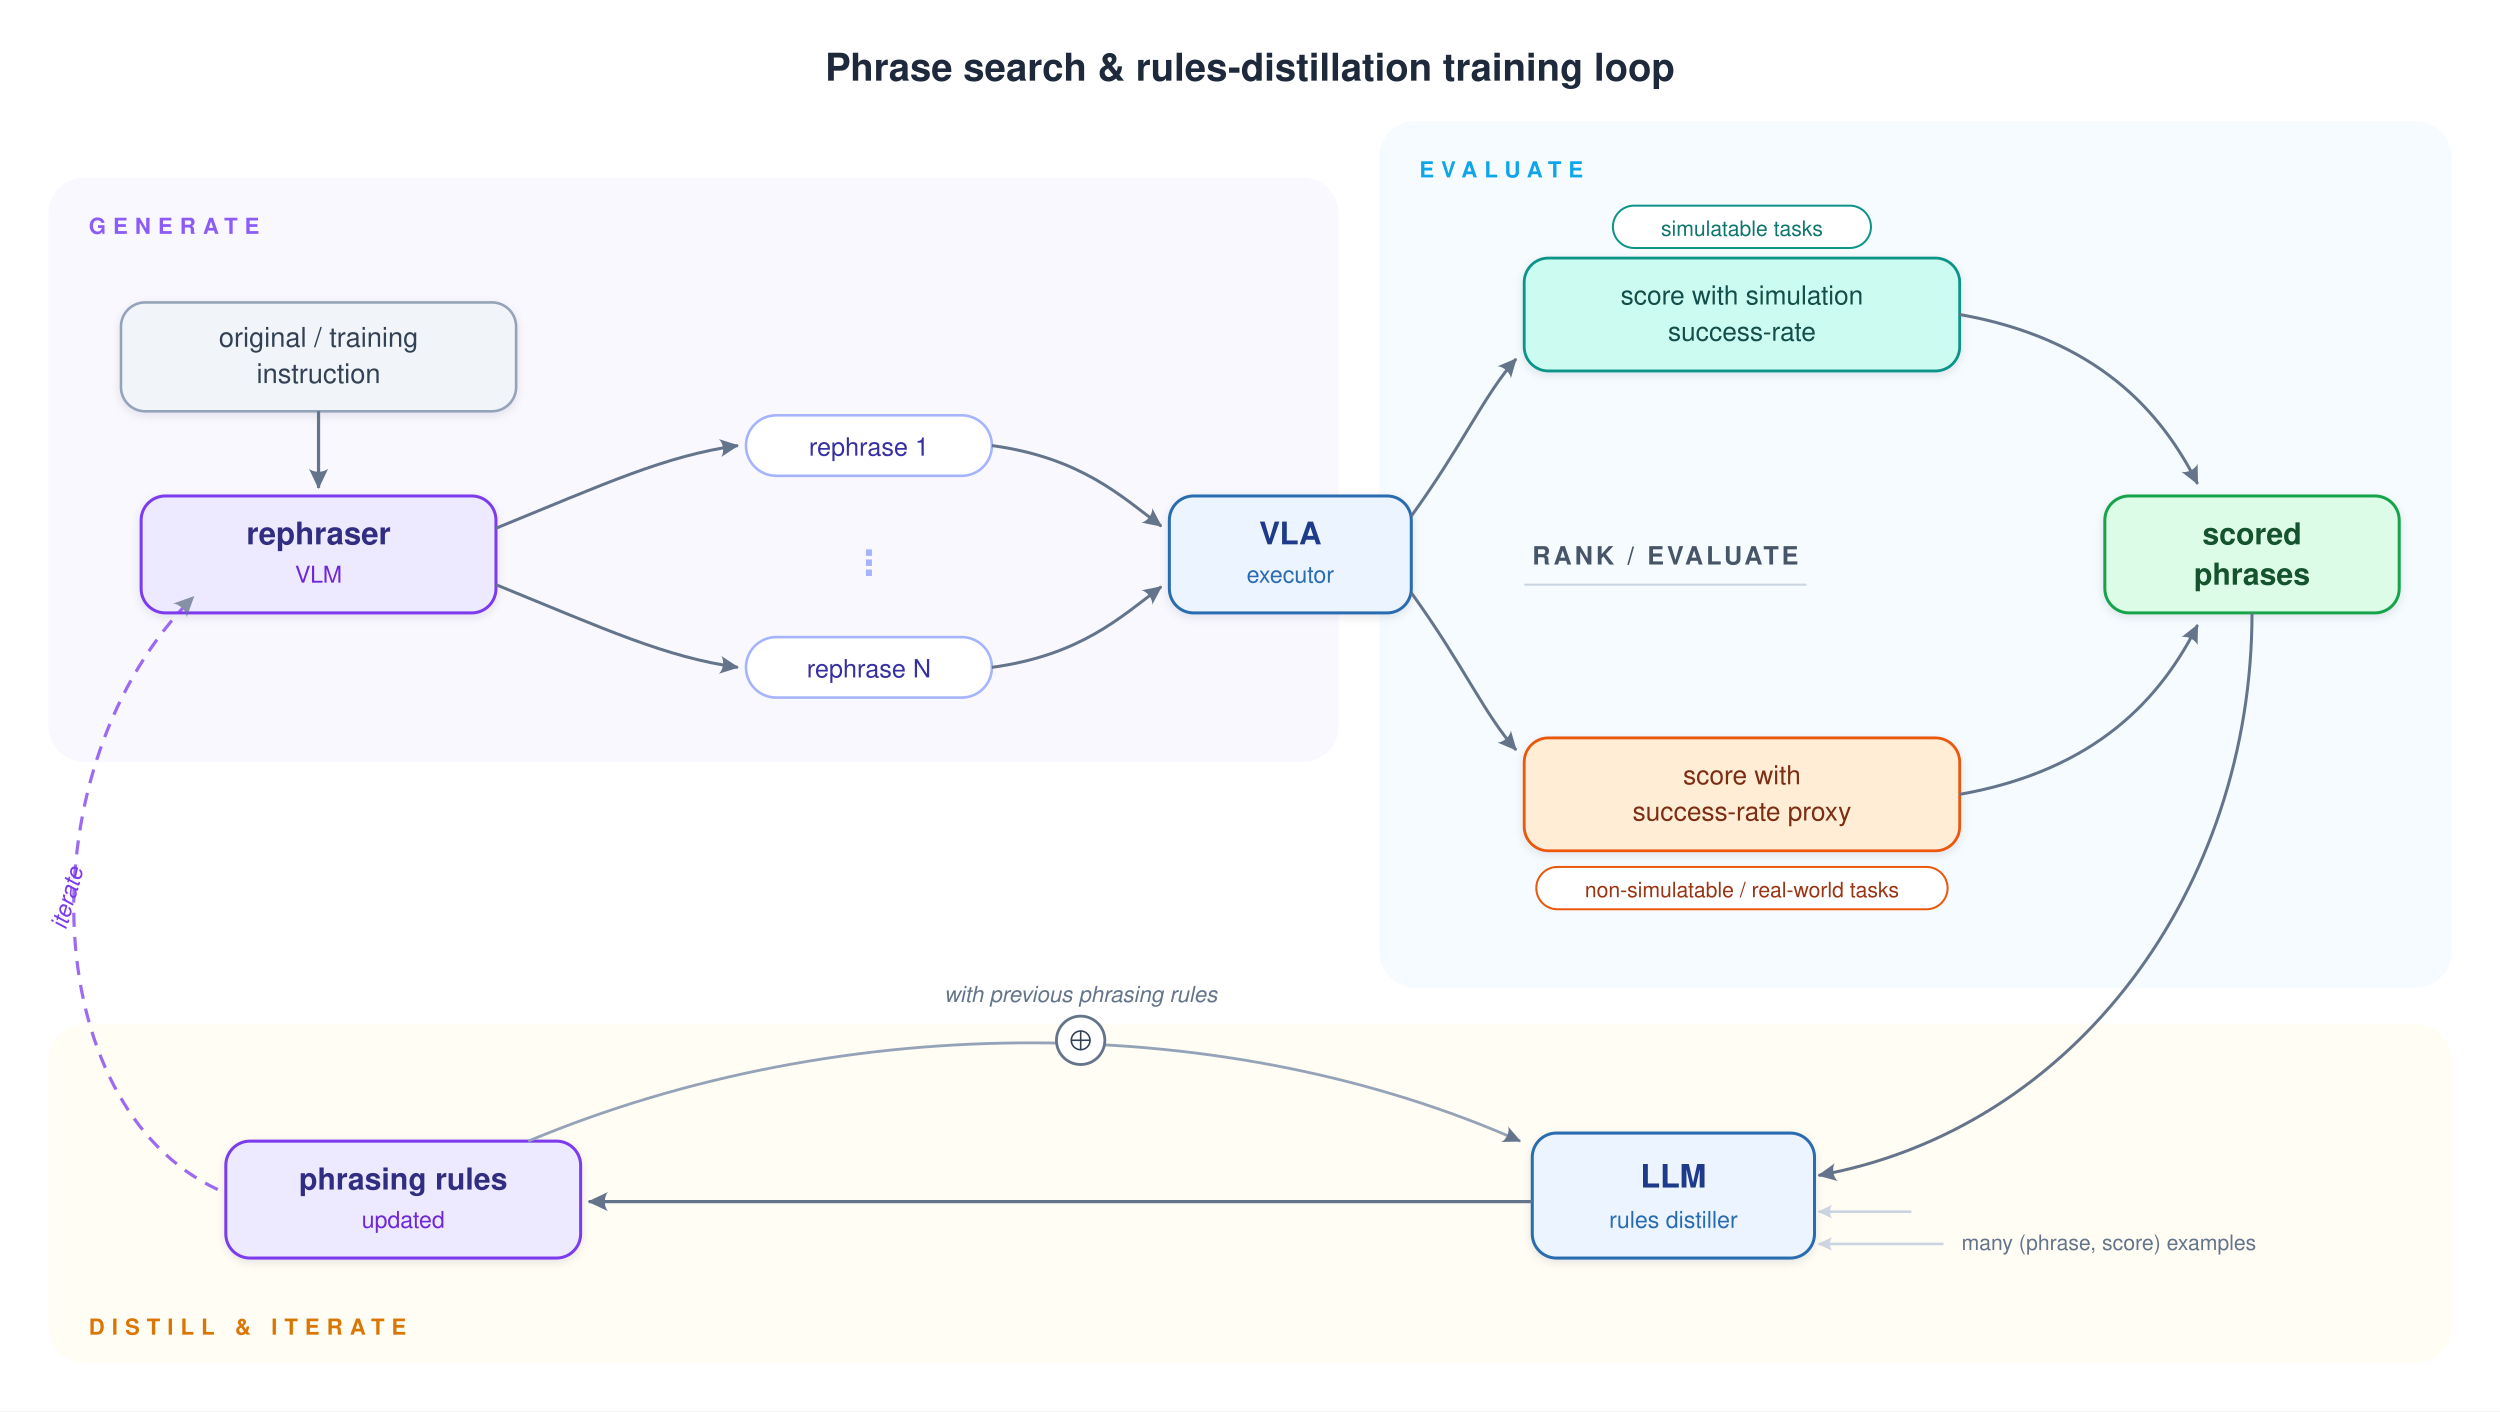
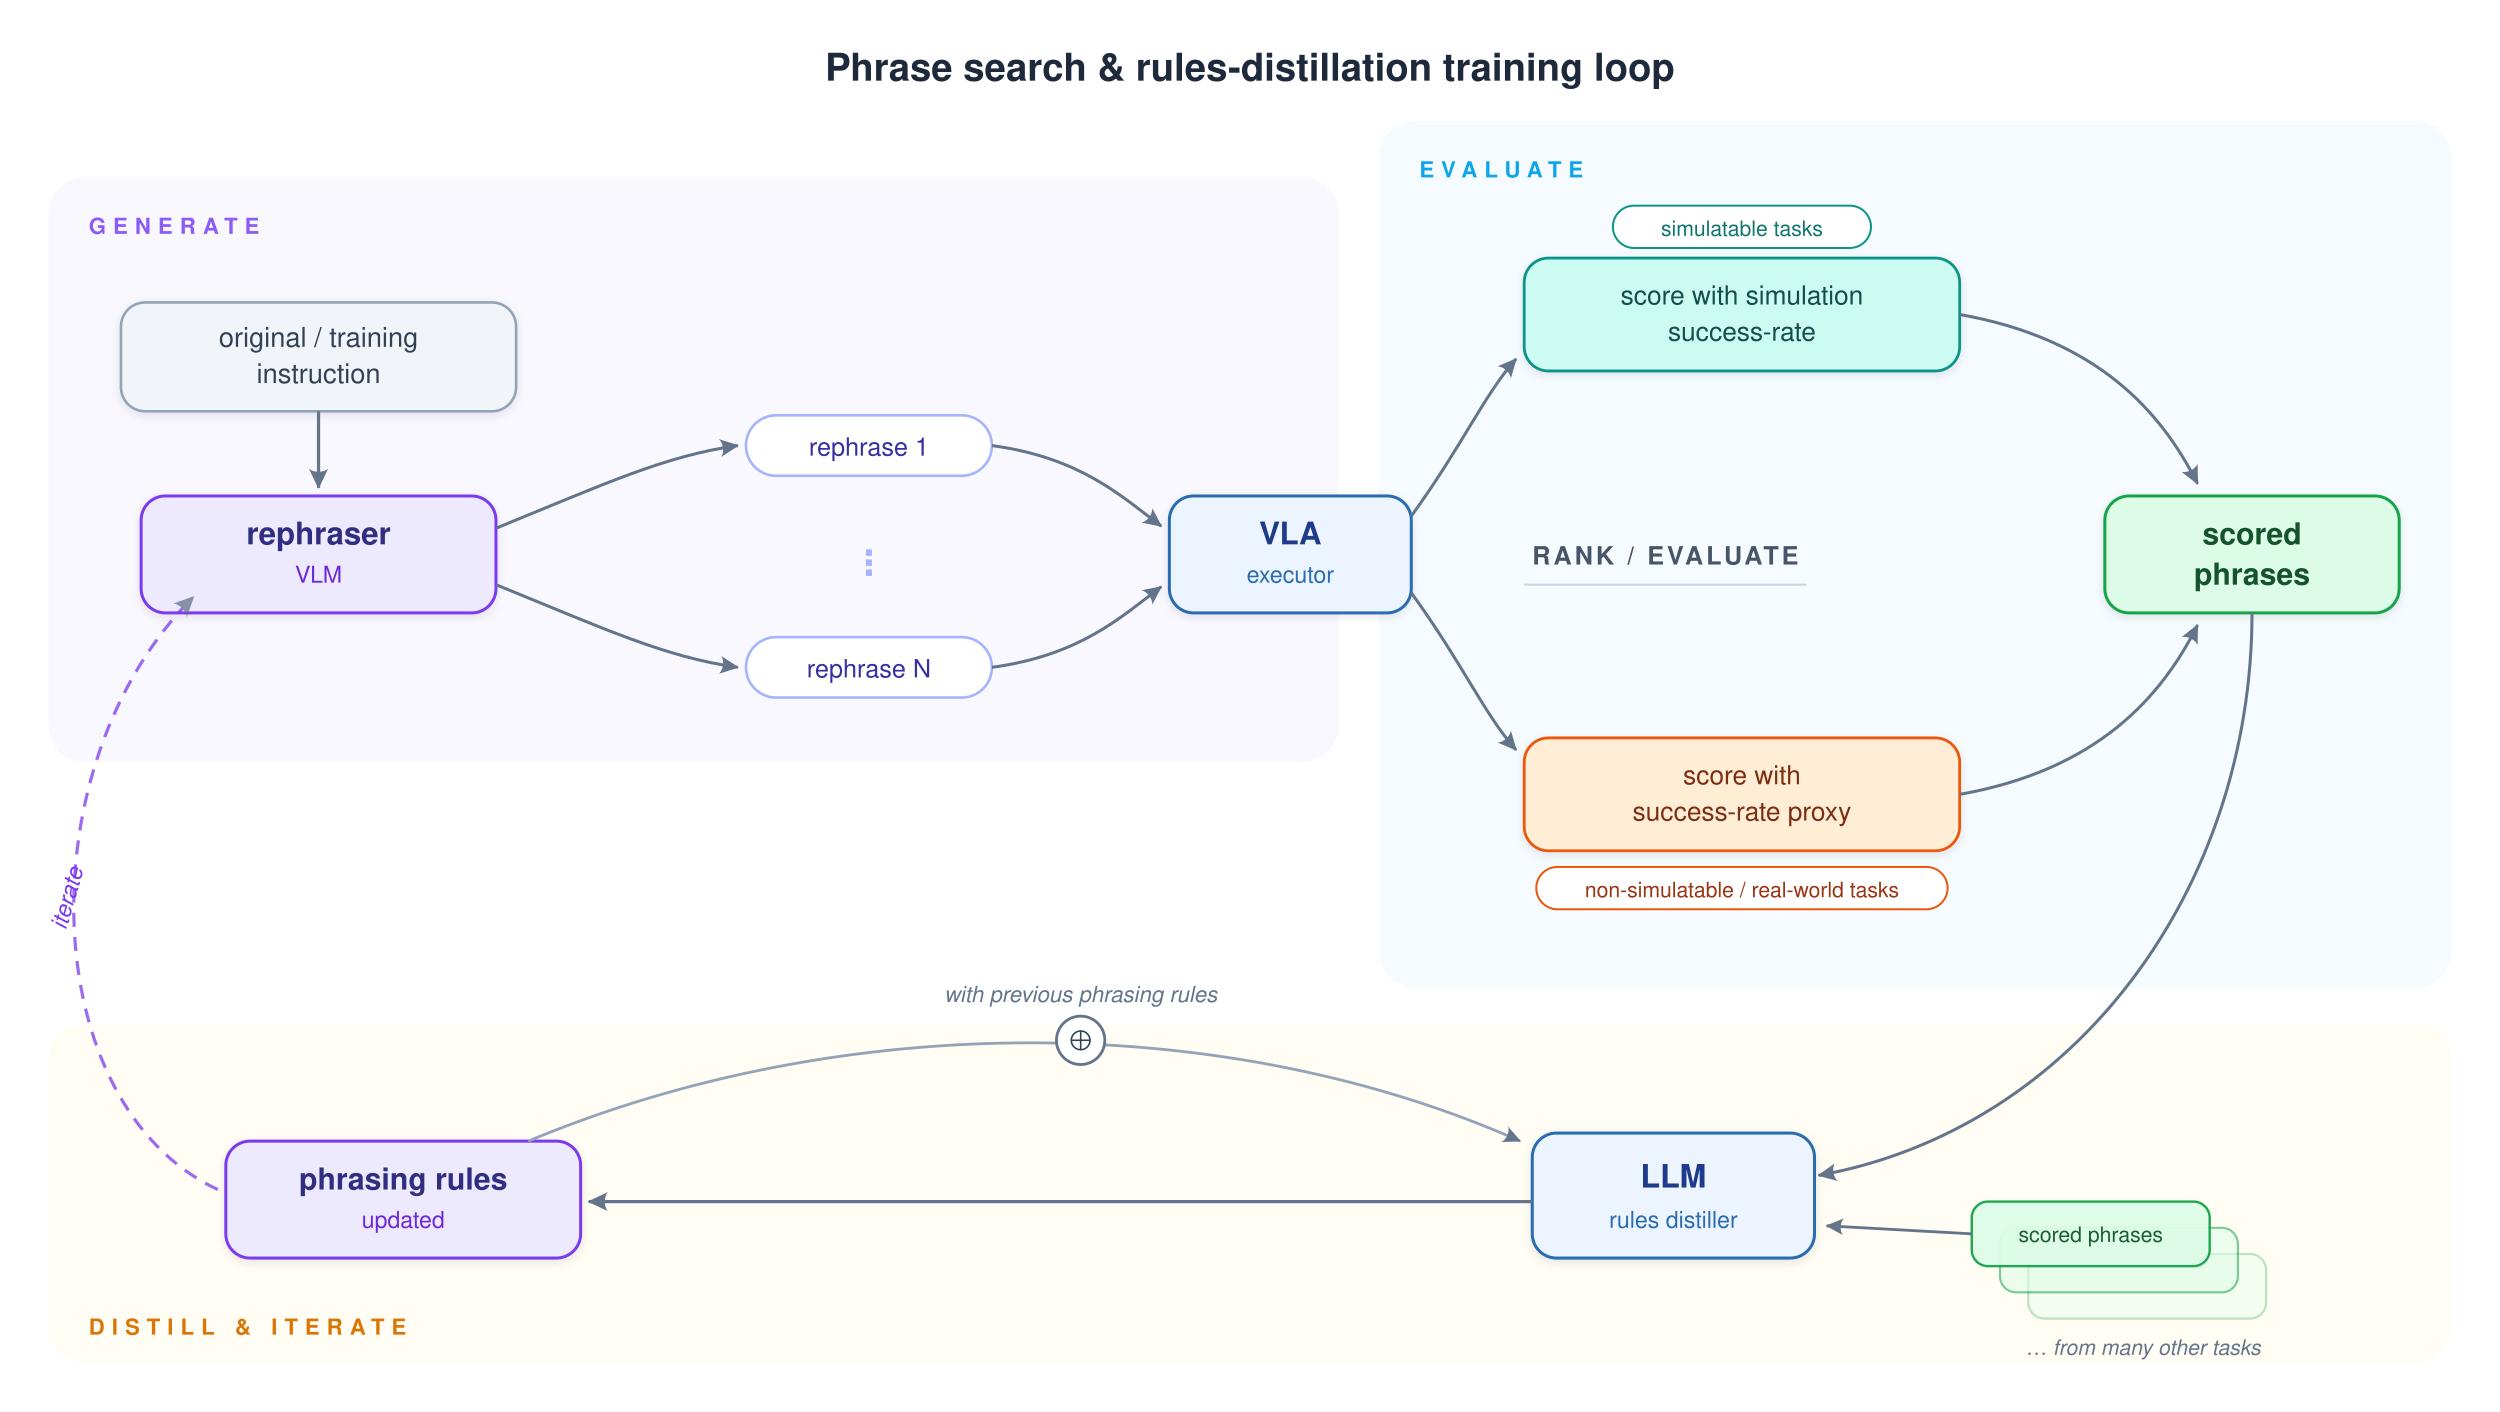
<svg xmlns="http://www.w3.org/2000/svg" viewBox="0 0 1240 700" font-family="Helvetica Neue, Helvetica, Arial, sans-serif">
  <defs>
    <marker id="arr" viewBox="0 0 12 12" refX="10" refY="6" markerWidth="8" markerHeight="8" orient="auto-start-reverse">
      <path d="M 1 1.5 L 10.5 6 L 1 10.5 C 3 8.5, 3 3.5, 1 1.5 z" fill="#64748b" />
    </marker>
    <marker id="arrghost" viewBox="0 0 12 12" refX="10" refY="6" markerWidth="7" markerHeight="7" orient="auto-start-reverse">
      <path d="M 1 1.5 L 10.5 6 L 1 10.5 C 3 8.5, 3 3.5, 1 1.5 z" fill="#cbd5e1" />
    </marker>
    <filter id="soft" x="-20%" y="-20%" width="140%" height="140%">
      <feDropShadow dx="0" dy="1.5" stdDeviation="2.5" flood-color="#0f172a" flood-opacity="0.10" />
    </filter>
  </defs>
  <rect width="1240" height="700" fill="white" />
  <rect x="24" y="88" width="640" height="290" rx="18" fill="#f5f3ff" opacity="0.55" />
  <text x="44" y="116" font-size="11" letter-spacing="3.5" fill="#8b5cf6" font-weight="bold">GENERATE</text>
  <rect x="684" y="60" width="532" height="430" rx="18" fill="#f0f9ff" opacity="0.6" />
  <text x="704" y="88" font-size="11" letter-spacing="3.5" fill="#0ea5e9" font-weight="bold">EVALUATE</text>
  <rect x="24" y="508" width="1192" height="168" rx="18" fill="#fffbeb" opacity="0.55" />
  <text x="44" y="662" font-size="11" letter-spacing="3.5" fill="#d97706" font-weight="bold">DISTILL &amp; ITERATE</text>
  <text x="620" y="40" font-size="19" font-weight="bold" text-anchor="middle" fill="#1e293b">Phrase search &amp; rules-distillation training loop</text>
  <rect x="60" y="150" width="196" height="54" rx="12" fill="#f1f5f9" stroke="#94a3b8" stroke-width="1.3" filter="url(#soft)" />
  <text x="158" y="172" font-size="13.5" text-anchor="middle" fill="#334155">original / training</text>
  <text x="158" y="190" font-size="13.5" text-anchor="middle" fill="#334155">instruction</text>
  <line x1="158" y1="204" x2="158" y2="242" stroke="#64748b" stroke-width="1.6" marker-end="url(#arr)" />
  <rect x="70" y="246" width="176" height="58" rx="12" fill="#ede9fe" stroke="#7c3aed" stroke-width="1.5" filter="url(#soft)" />
  <text x="158" y="270" font-size="15.5" font-weight="bold" text-anchor="middle" fill="#312e81">rephraser</text>
  <text x="158" y="289" font-size="11.5" text-anchor="middle" fill="#6d28d9">VLM</text>
  <path d="M 246 262 C 300 240, 330 226, 366 221" fill="none" stroke="#64748b" stroke-width="1.5" marker-end="url(#arr)" />
  <path d="M 246 290 C 300 312, 330 326, 366 331" fill="none" stroke="#64748b" stroke-width="1.5" marker-end="url(#arr)" />
  <rect x="370" y="206" width="122" height="30" rx="15" fill="white" stroke="#a5b4fc" stroke-width="1.3" />
  <text x="431" y="226" font-size="12.5" text-anchor="middle" fill="#3730a3">rephrase 1</text>
  <text x="431" y="285" font-size="17" text-anchor="middle" fill="#a5b4fc" font-weight="bold">⋮</text>
  <rect x="370" y="316" width="122" height="30" rx="15" fill="white" stroke="#a5b4fc" stroke-width="1.3" />
  <text x="431" y="336" font-size="12.5" text-anchor="middle" fill="#3730a3">rephrase N</text>
  <path d="M 492 221 C 536 227, 556 246, 576 261" fill="none" stroke="#64748b" stroke-width="1.5" marker-end="url(#arr)" />
  <path d="M 492 331 C 536 325, 556 306, 576 291" fill="none" stroke="#64748b" stroke-width="1.5" marker-end="url(#arr)" />
  <rect x="580" y="246" width="120" height="58" rx="12" fill="#ebf4ff" stroke="#2b6cb0" stroke-width="1.5" filter="url(#soft)" />
  <text x="640" y="270" font-size="15.5" font-weight="bold" text-anchor="middle" fill="#1e3a8a">VLA</text>
  <text x="640" y="289" font-size="11.5" text-anchor="middle" fill="#2b6cb0">executor</text>
  <text x="826" y="280" font-size="12.5" font-weight="bold" letter-spacing="1.5" text-anchor="middle" fill="#475569">RANK / EVALUATE</text>
  <line x1="756" y1="290" x2="896" y2="290" stroke="#cbd5e1" stroke-width="1" />
  <path d="M 700 256 C 726 220, 736 196, 752 178" fill="none" stroke="#64748b" stroke-width="1.5" marker-end="url(#arr)" />
  <rect x="756" y="128" width="216" height="56" rx="12" fill="#ccfbf1" stroke="#0d9488" stroke-width="1.4" filter="url(#soft)" />
  <text x="864" y="151" font-size="13" text-anchor="middle" fill="#134e4a">score with simulation</text>
  <text x="864" y="169" font-size="13" text-anchor="middle" fill="#134e4a">success-rate</text>
  <rect x="800" y="102" width="128" height="21" rx="10.5" fill="white" stroke="#0d9488" stroke-width="1" />
  <text x="864" y="117" font-size="10.5" text-anchor="middle" fill="#0f766e">simulatable tasks</text>
  <path d="M 700 294 C 726 330, 736 354, 752 372" fill="none" stroke="#64748b" stroke-width="1.5" marker-end="url(#arr)" />
  <rect x="756" y="366" width="216" height="56" rx="12" fill="#ffedd5" stroke="#ea580c" stroke-width="1.4" filter="url(#soft)" />
  <text x="864" y="389" font-size="13" text-anchor="middle" fill="#7c2d12">score with</text>
  <text x="864" y="407" font-size="13" text-anchor="middle" fill="#7c2d12">success-rate proxy</text>
  <rect x="762" y="430" width="204" height="21" rx="10.5" fill="white" stroke="#ea580c" stroke-width="1" />
  <text x="864" y="445" font-size="10.5" text-anchor="middle" fill="#9a3412">non-simulatable / real-world tasks</text>
  <path d="M 972 156 C 1040 168, 1072 204, 1090 240" fill="none" stroke="#64748b" stroke-width="1.5" marker-end="url(#arr)" />
  <path d="M 972 394 C 1040 382, 1072 346, 1090 310" fill="none" stroke="#64748b" stroke-width="1.5" marker-end="url(#arr)" />
  <rect x="1044" y="246" width="146" height="58" rx="12" fill="#dcfce7" stroke="#16a34a" stroke-width="1.5" filter="url(#soft)" />
  <text x="1117" y="270" font-size="15" font-weight="bold" text-anchor="middle" fill="#14532d">scored</text>
  <text x="1117" y="290" font-size="15" font-weight="bold" text-anchor="middle" fill="#14532d">phrases</text>
  <path d="M 1117 304 C 1117 440, 1030 560, 902 583" fill="none" stroke="#64748b" stroke-width="1.5" marker-end="url(#arr)" />
-   <line x1="948" y1="601" x2="902" y2="601" stroke="#cbd5e1" stroke-width="1.3" marker-end="url(#arrghost)" />
-   <line x1="964" y1="617" x2="902" y2="617" stroke="#cbd5e1" stroke-width="1.3" marker-end="url(#arrghost)" />
-   <text x="1046" y="620" font-size="10.5" text-anchor="middle" fill="#64748b">many (phrase, score) examples</text>
+   <g opacity="0.30">
+     <rect x="1006" y="622" width="118" height="32" rx="8" fill="#dcfce7" stroke="#16a34a" stroke-width="1.1" />
+   </g>
+   <g opacity="0.55">
+     <rect x="992" y="609" width="118" height="32" rx="8" fill="#dcfce7" stroke="#16a34a" stroke-width="1.1" />
+   </g>
+   <g opacity="0.95">
+     <rect x="978" y="596" width="118" height="32" rx="8" fill="#dcfce7" stroke="#16a34a" stroke-width="1.2" />
+     <text x="1037" y="616" font-size="10.5" text-anchor="middle" fill="#14532d">scored phrases</text>
+   </g>
+   <line x1="978" y1="612" x2="906" y2="608" stroke="#64748b" stroke-width="1.4" marker-end="url(#arr)" />
+   <text x="1063" y="672" font-size="10.5" text-anchor="middle" font-style="italic" fill="#64748b">… from many other tasks</text>
  <rect x="760" y="562" width="140" height="62" rx="12" fill="#ebf4ff" stroke="#2b6cb0" stroke-width="1.5" filter="url(#soft)" />
  <text x="830" y="589" font-size="16" font-weight="bold" text-anchor="middle" fill="#1e3a8a">LLM</text>
  <text x="830" y="609" font-size="11.5" text-anchor="middle" fill="#2b6cb0">rules distiller</text>
  <line x1="760" y1="596" x2="292" y2="596" stroke="#64748b" stroke-width="1.6" marker-end="url(#arr)" />
  <rect x="112" y="566" width="176" height="58" rx="12" fill="#ede9fe" stroke="#7c3aed" stroke-width="1.5" filter="url(#soft)" />
  <text x="200" y="590" font-size="15" font-weight="bold" text-anchor="middle" fill="#312e81">phrasing rules</text>
  <text x="200" y="609" font-size="11.5" text-anchor="middle" fill="#6d28d9">updated</text>
  <path d="M 262 566 C 420 500, 610 502, 754 566" fill="none" stroke="#94a3b8" stroke-width="1.4" marker-end="url(#arr)" />
  <circle cx="536" cy="516" r="12" fill="white" stroke="#64748b" stroke-width="1.4" />
  <text x="536" y="521" font-size="14" text-anchor="middle" fill="#334155">⊕</text>
  <text x="536" y="497" font-size="11" text-anchor="middle" fill="#64748b" font-style="italic">with previous phrasing rules</text>
  <path d="M 108 590 C 18 548, 12 380, 96 296" fill="none" stroke="#7c3aed" stroke-width="1.6" stroke-dasharray="7,5" marker-end="url(#arr)" opacity="0.75" />
  <text x="24" y="450" font-size="11.5" fill="#7c3aed" font-style="italic" transform="rotate(-74 36 450)">iterate</text>
</svg>
